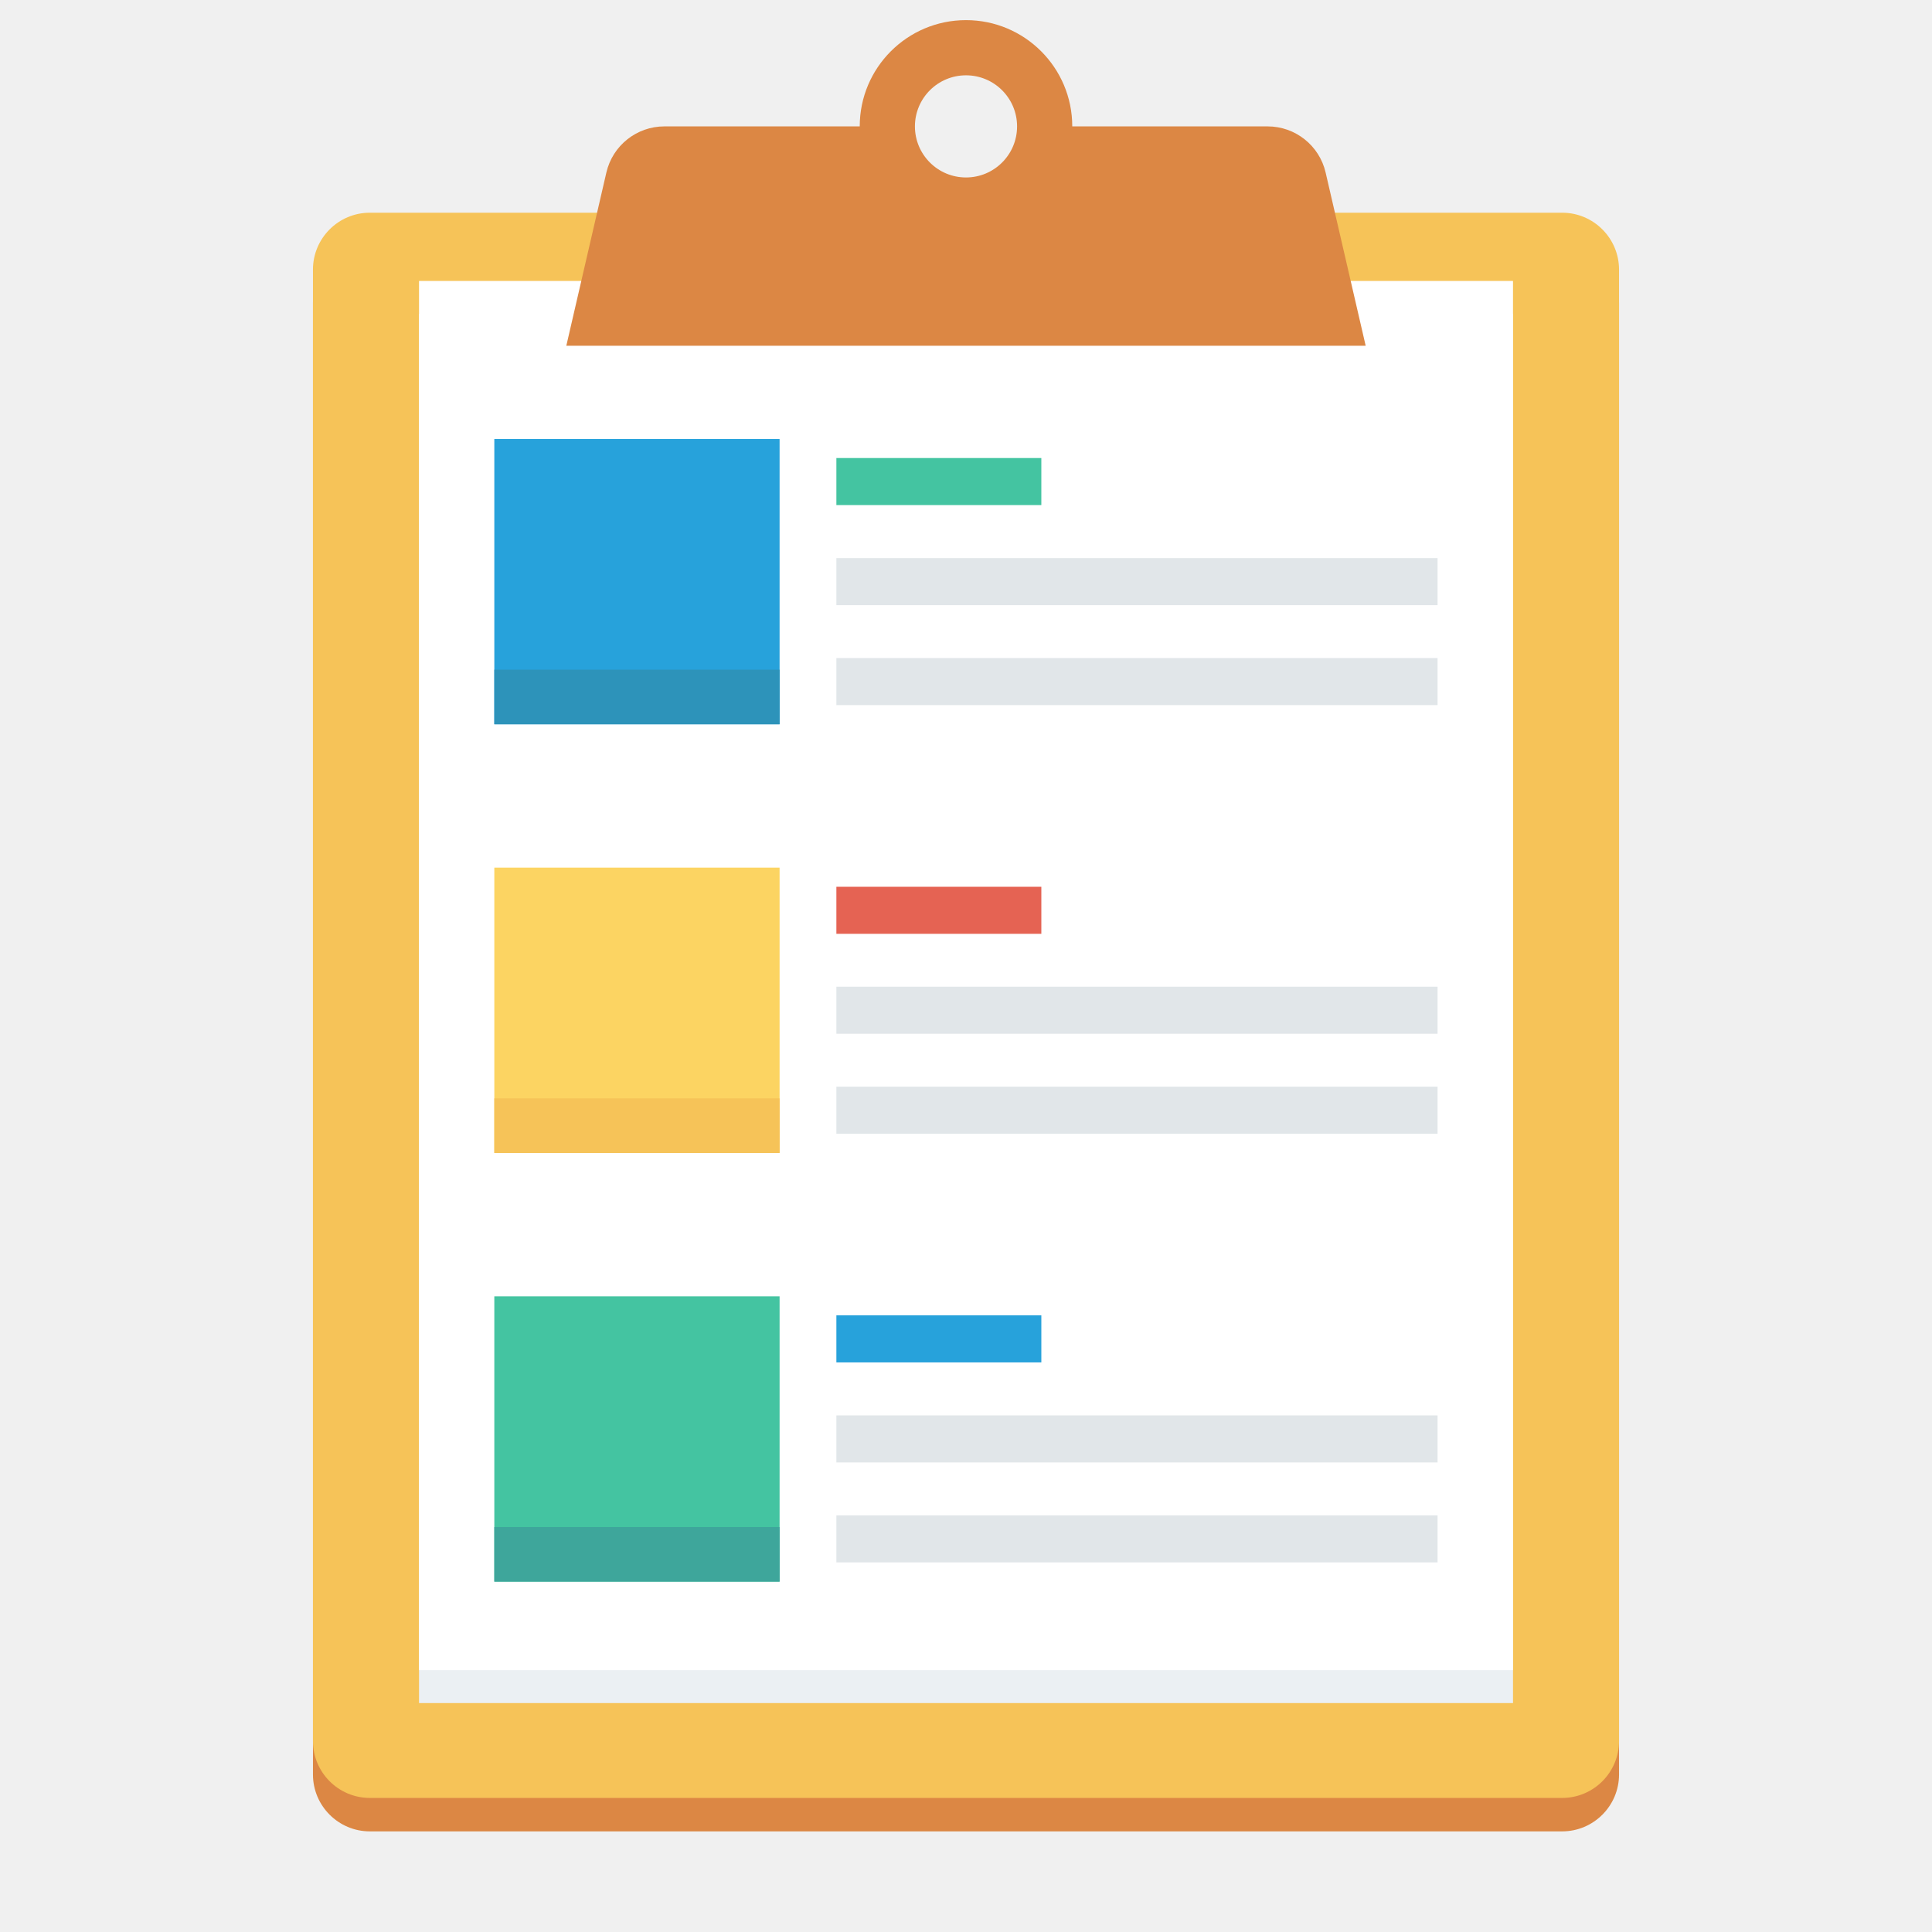
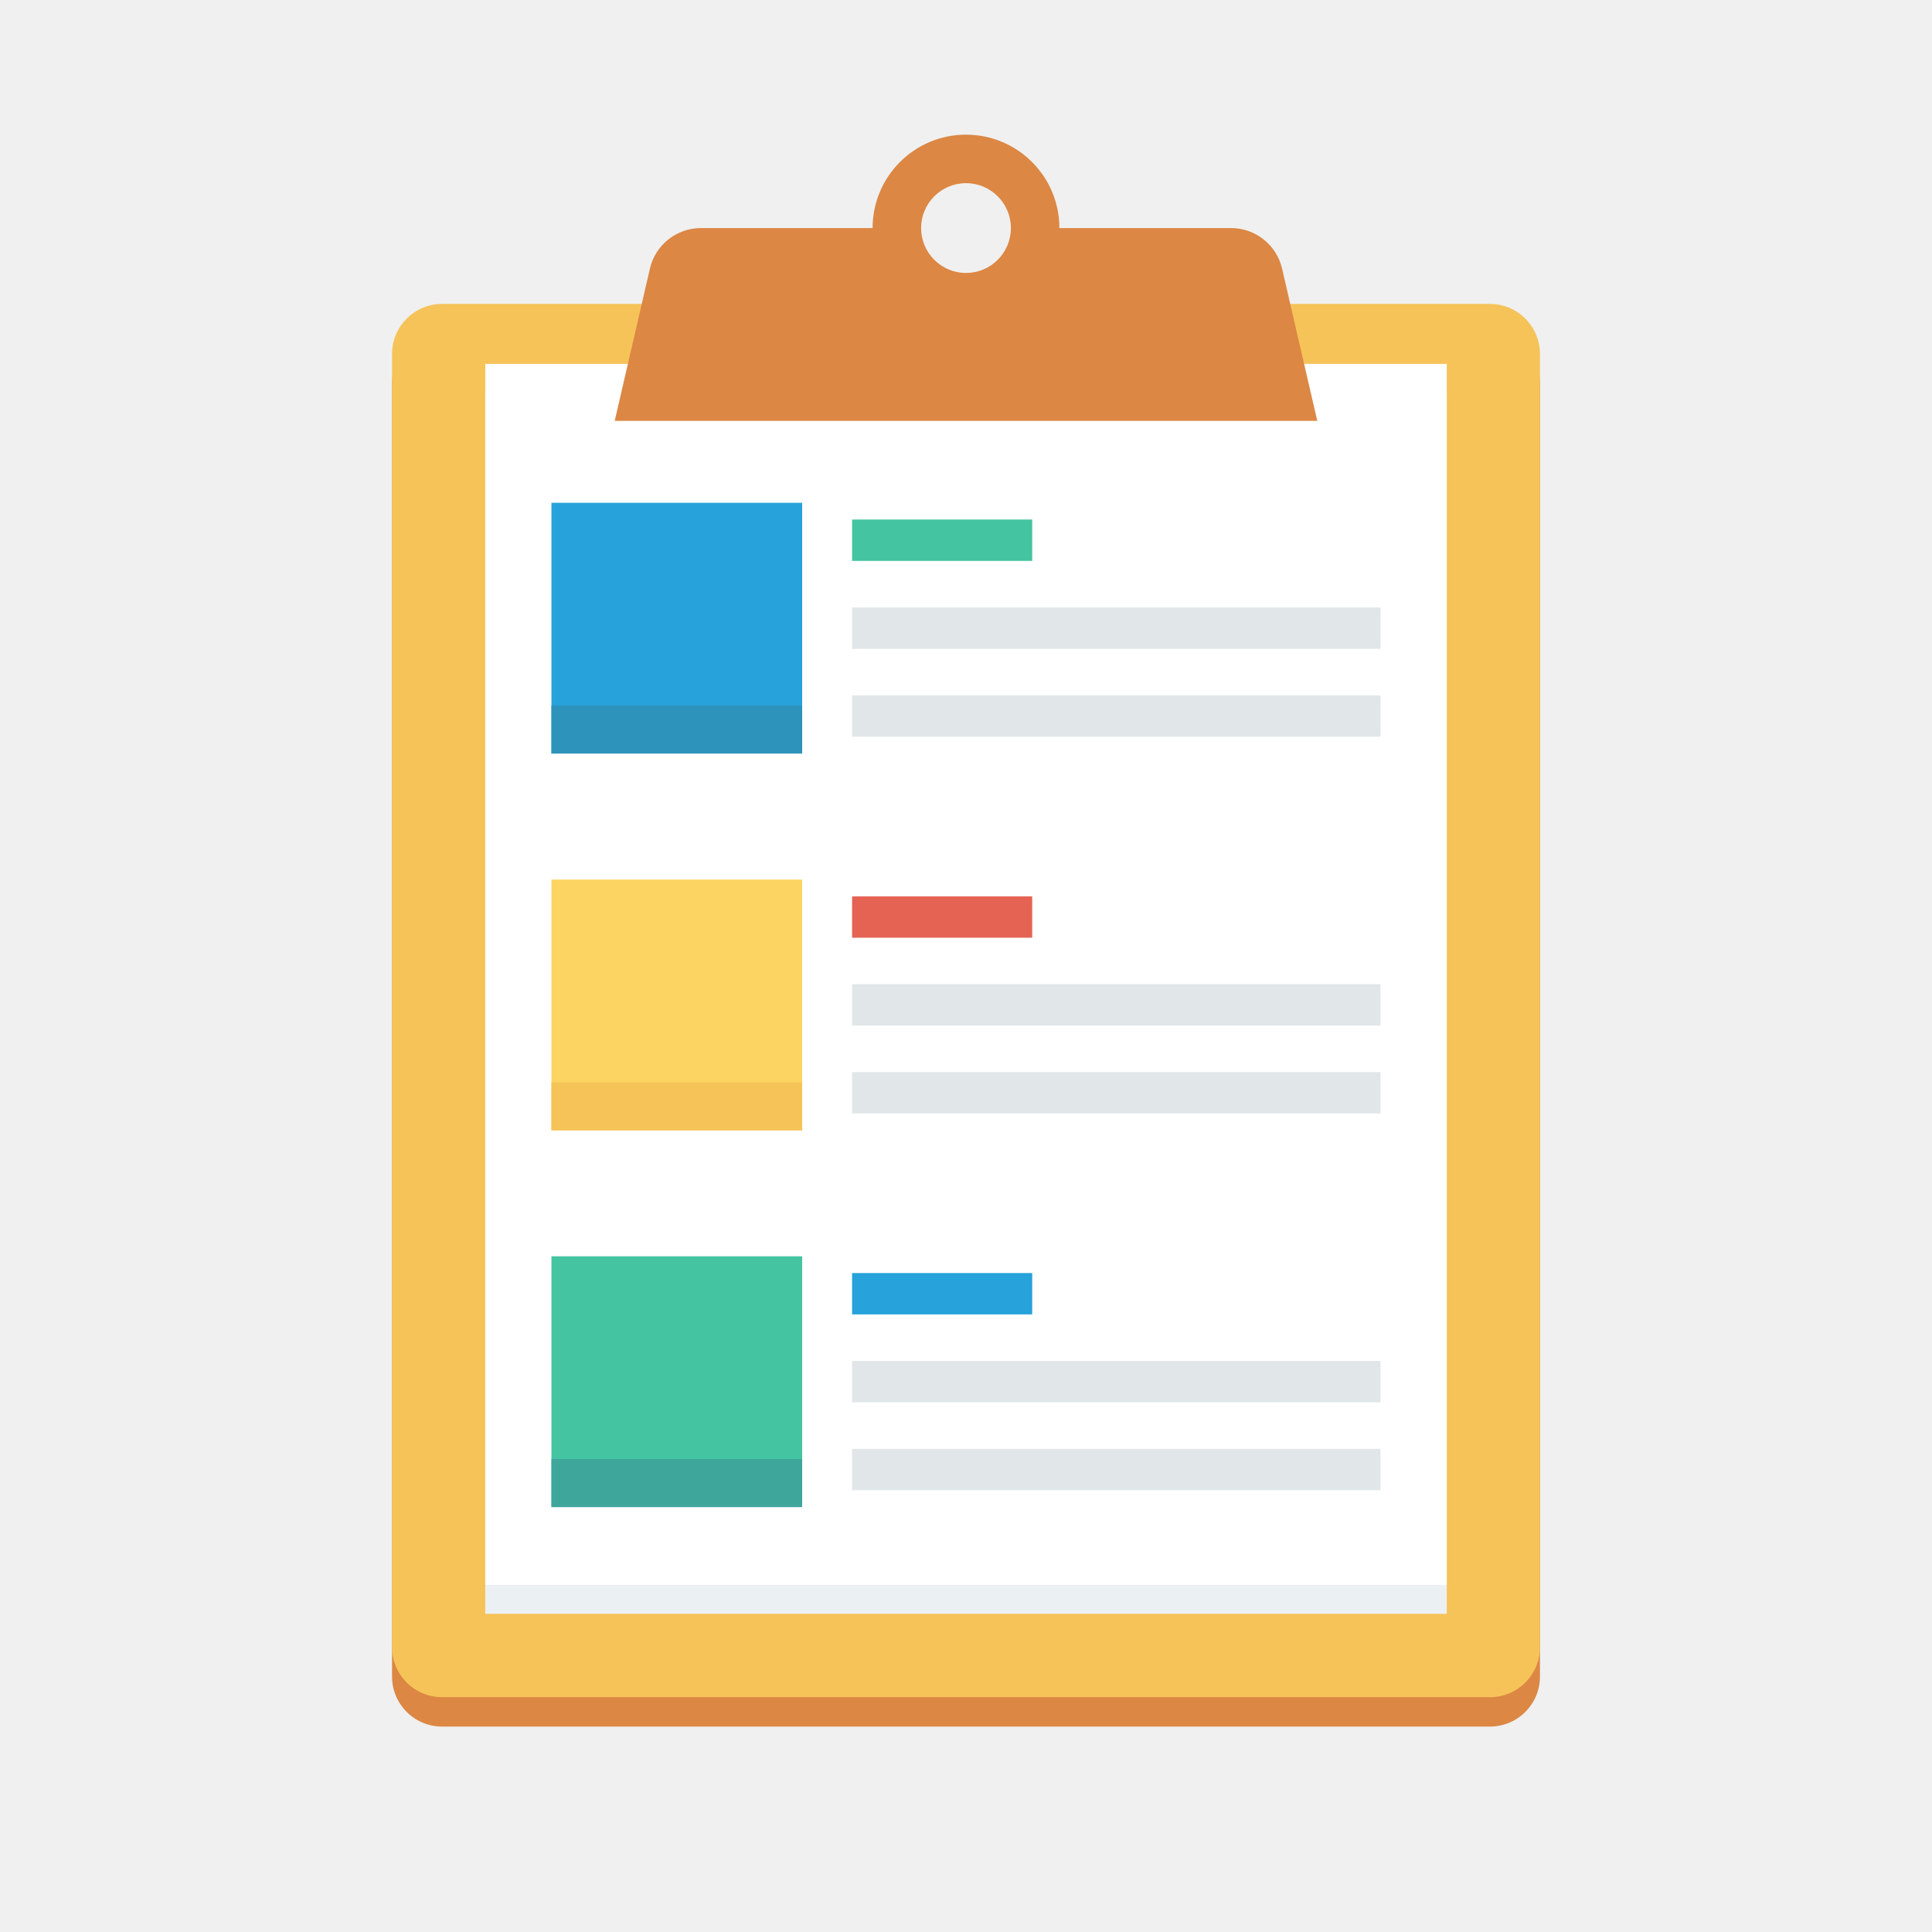
- <svg xmlns="http://www.w3.org/2000/svg" viewBox="0 0 1024 1024" width="200" height="200">
-   <path d="M827.949 130.463H196.05c-16.666 0-30.177 13.512-30.177 30.18v779.842c0 16.67 13.511 30.182 30.177 30.182h631.9c16.666 0 30.177-13.512 30.177-30.182V160.643c-.002-16.668-13.513-30.18-30.18-30.18z" fill="#DC8744" />
-   <path d="M827.949 112.74H196.05c-16.666 0-30.177 13.514-30.177 30.18v779.842c0 16.67 13.511 30.18 30.177 30.18h631.9c16.666 0 30.177-13.512 30.177-30.18V142.92c-.002-16.666-13.513-30.18-30.18-30.18z" fill="#F6C358" />
-   <path d="M222.1 166.366h579.82v736.299H222.1z" fill="#EBF0F3" />
-   <path d="M222.1 148.907h579.82v736.299H222.1z" fill="#FFF" />
-   <path d="M702.613 91.454a31.582 31.582 0 00-30.77-24.465H568.32c.002-31.106-25.215-56.322-56.322-56.322-31.103 0-56.32 25.216-56.32 56.322H352.153a31.582 31.582 0 00-30.768 24.465l-21.23 91.814H723.84l-21.228-91.814zm-190.615 2.605c-14.95 0-27.068-12.119-27.068-27.07s12.119-27.07 27.068-27.07c14.953 0 27.072 12.119 27.072 27.07s-12.119 27.07-27.072 27.07z" fill="#DC8744" />
-   <path d="M262 232.666h151.2v151.2H262z" fill="#27A2DB" />
-   <path d="M262 354.935h151.2v28.94H262z" fill="#2D93BA" />
-   <path d="M443.3 242.766h108.632v24.94H443.3z" fill="#44C4A1" />
-   <path d="M443.3 295.807h318.64v24.94H443.3zm0 52.978h318.64v24.94H443.3z" fill="#E1E6E9" />
-   <path d="M262 459.855h151.2v151.2H262z" fill="#FCD462" />
-   <path d="M262 582.166h151.2v28.939H262z" fill="#F6C358" />
-   <path d="M443.3 470.006h108.632v24.939H443.3z" fill="#E56353" />
-   <path d="M443.3 522.966h318.64v24.94H443.3zm0 53h318.64v24.94H443.3z" fill="#E1E6E9" />
-   <path d="M262 687.066h151.2v151.199H262z" fill="#44C4A1" />
-   <path d="M262 809.364h151.2v28.94H262z" fill="#3EA69B" />
-   <path d="M443.3 697.165h108.632v24.94H443.3z" fill="#27A2DB" />
-   <path d="M443.3 750.185h318.64v24.94H443.3zm0 52.98h318.64v24.94H443.3z" fill="#E1E6E9" />
+ <svg xmlns="http://www.w3.org/2000/svg" class="icon" viewBox="0 0 1024 1024" width="81" height="81">
+   <path d="M789.69 176.665H234.31c-14.647 0-26.523 11.876-26.523 26.525v685.408c0 14.651 11.876 26.527 26.524 26.527h555.38c14.648 0 26.523-11.876 26.523-26.527V203.19c-.001-14.65-11.877-26.525-26.525-26.525z" fill="#DC8744" />
+   <path d="M789.69 161.088H234.31c-14.647 0-26.523 11.878-26.523 26.526v685.408c0 14.651 11.876 26.525 26.524 26.525h555.38c14.648 0 26.523-11.876 26.523-26.525V187.614c-.001-14.648-11.877-26.526-26.525-26.526z" fill="#F6C358" />
+   <path d="M257.205 208.22h509.607v647.138H257.205z" fill="#EBF0F3" />
+   <path d="M257.205 192.875h509.607v647.138H257.205z" fill="#FFF" />
+   <path d="M679.53 142.38a27.758 27.758 0 00-27.043-21.503H561.5c.002-27.339-22.161-49.502-49.502-49.502-27.337 0-49.5 22.163-49.5 49.502H371.51a27.758 27.758 0 00-27.042 21.502l-18.66 80.696H698.19l-18.66-80.695zm-167.532 2.29c-13.139 0-23.79-10.652-23.79-23.793s10.651-23.792 23.79-23.792c13.143 0 23.794 10.651 23.794 23.792s-10.651 23.792-23.794 23.792z" fill="#DC8744" />
+   <path d="M292.274 266.492h132.89v132.89h-132.89z" fill="#27A2DB" />
+   <path d="M292.274 373.955h132.89v25.435h-132.89z" fill="#2D93BA" />
+   <path d="M451.62 275.368h95.476v21.92H451.62z" fill="#44C4A1" />
+   <path d="M451.62 321.986h280.055v21.92H451.62zm0 46.563h280.055v21.92H451.62z" fill="#E1E6E9" />
+   <path d="M292.274 466.17h132.89v132.89h-132.89z" fill="#FCD462" />
+   <path d="M292.274 573.669h132.89v25.435h-132.89z" fill="#F6C358" />
+   <path d="M451.62 475.09h95.476v21.92H451.62z" fill="#E56353" />
+   <path d="M451.62 521.638h280.055v21.92H451.62zm0 46.582h280.055v21.92H451.62z" fill="#E1E6E9" />
+   <path d="M292.274 665.866h132.89v132.89h-132.89z" fill="#44C4A1" />
+   <path d="M292.274 773.355h132.89v25.435h-132.89z" fill="#3EA69B" />
+   <path d="M451.62 674.743h95.476v21.92H451.62z" fill="#27A2DB" />
+   <path d="M451.62 721.342h280.055v21.92H451.62zm0 46.565h280.055v21.92H451.62z" fill="#E1E6E9" />
</svg>
